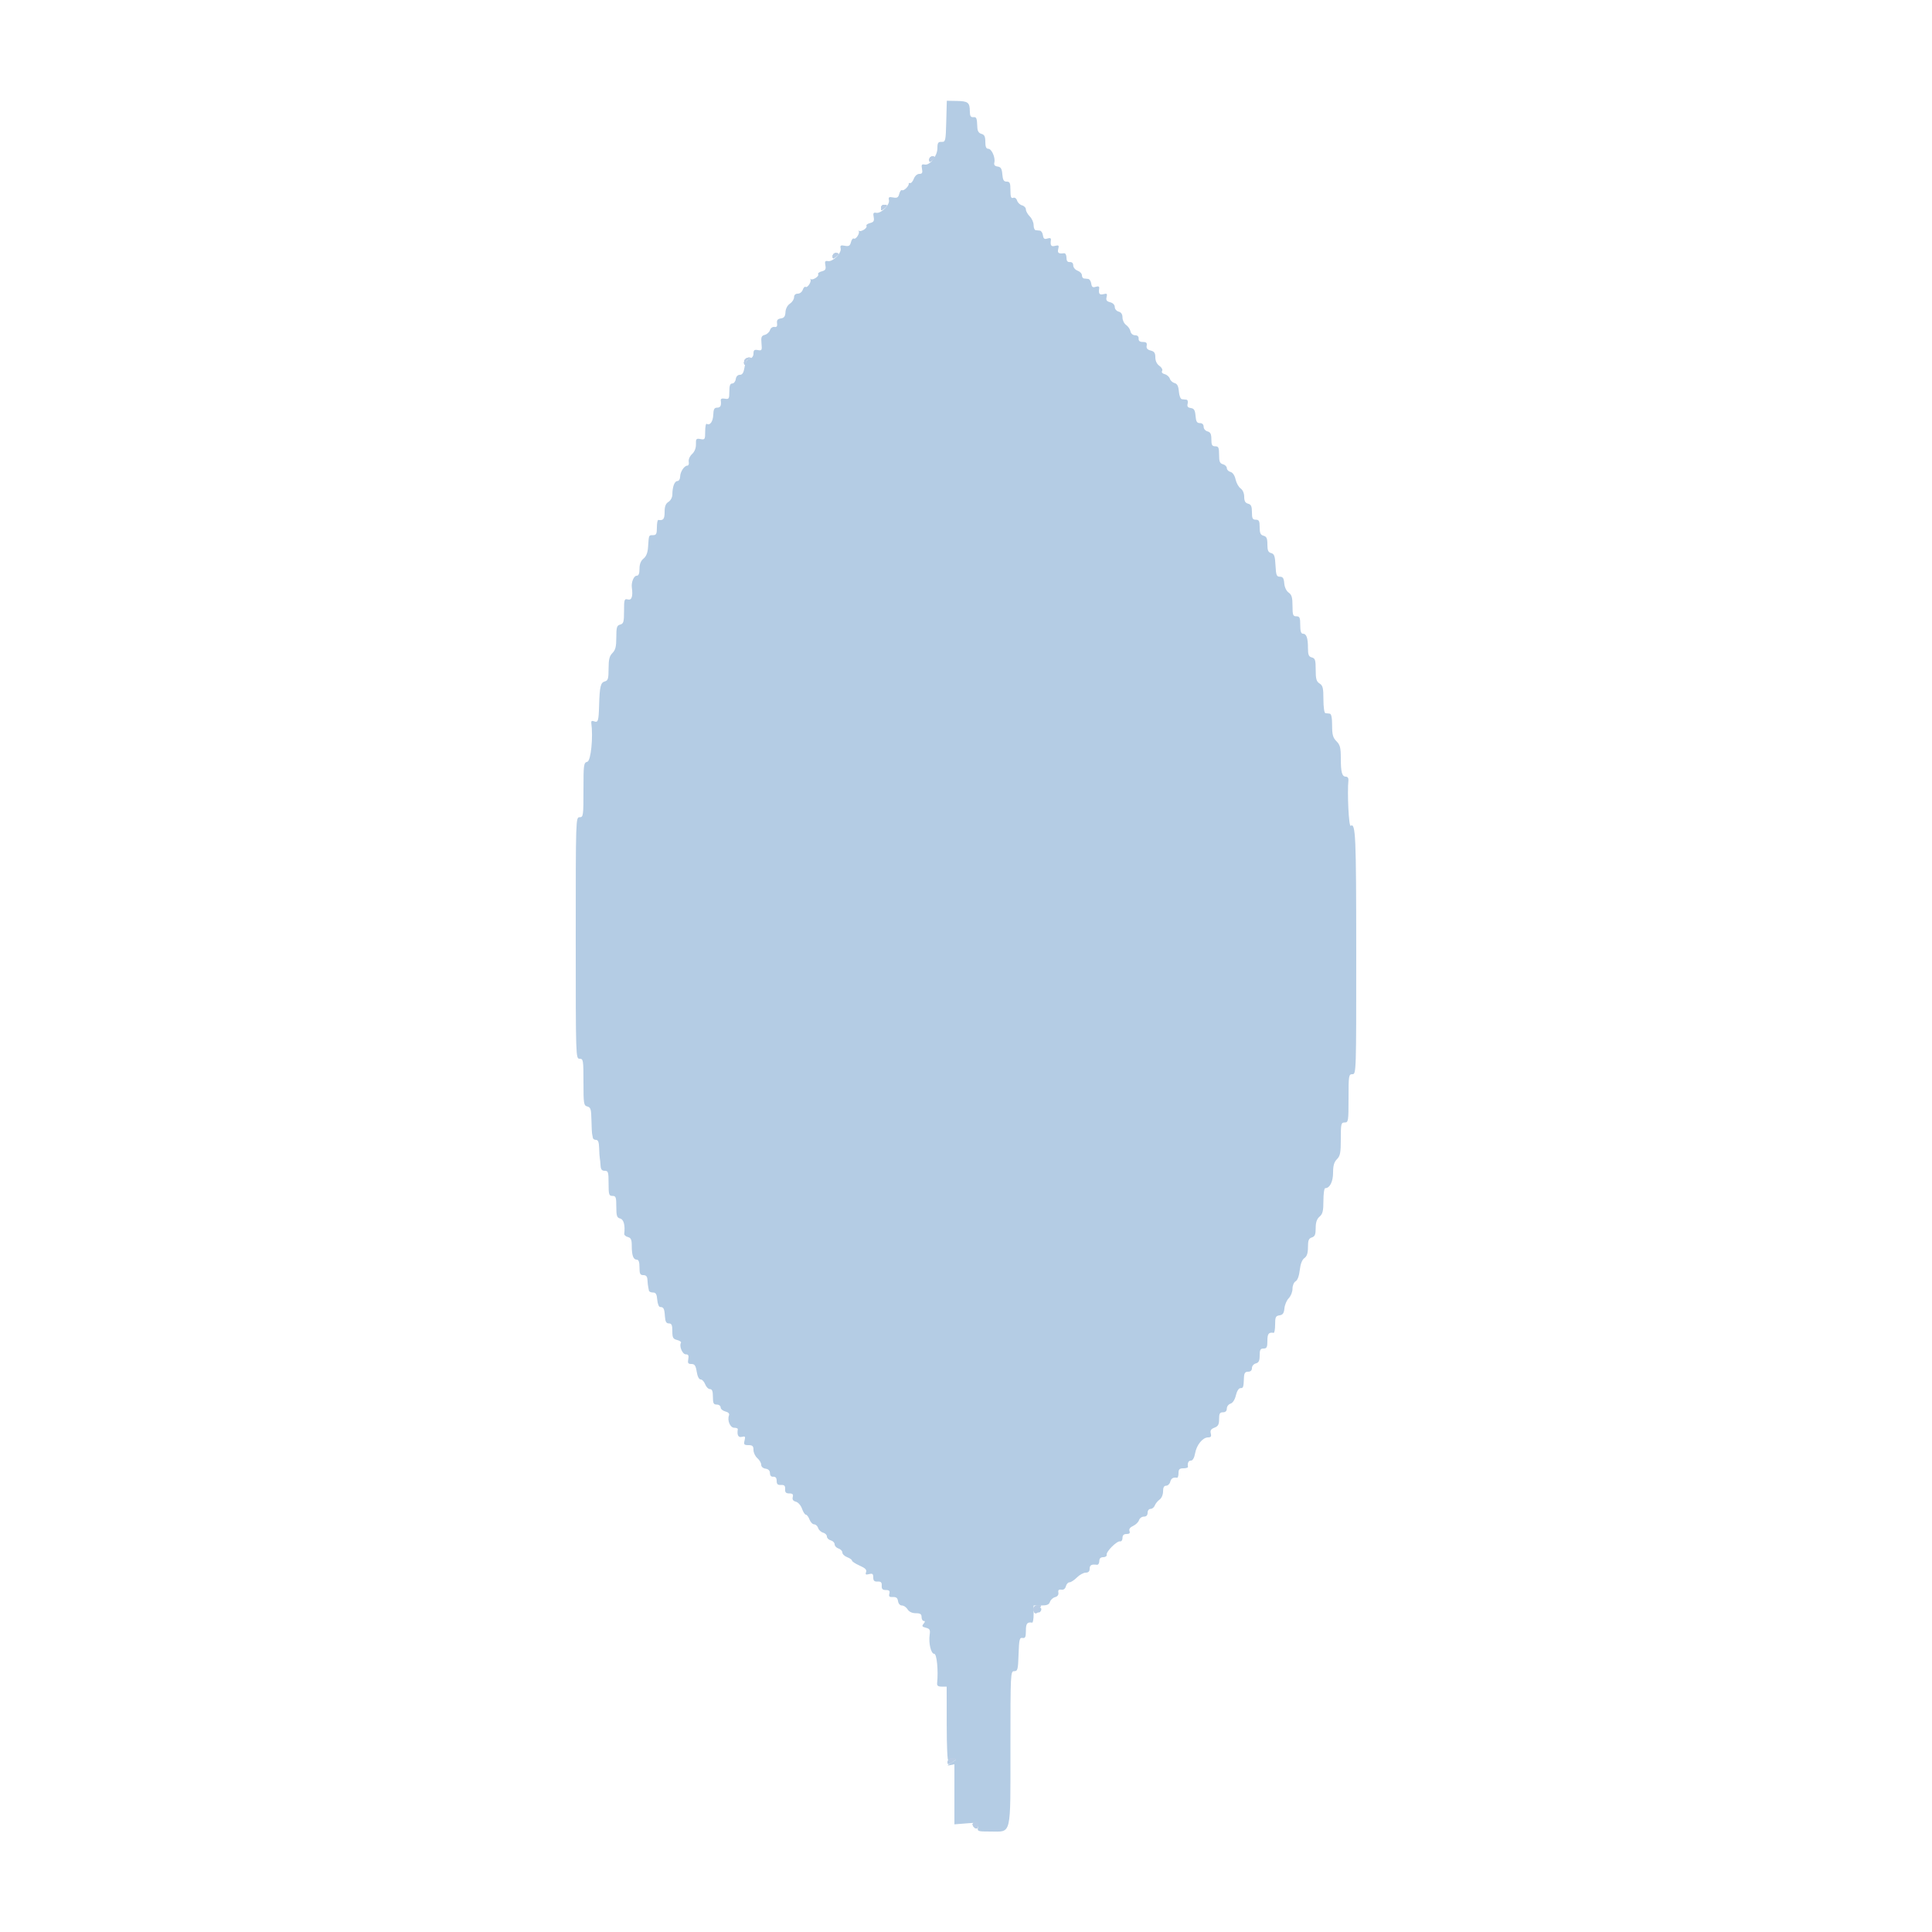
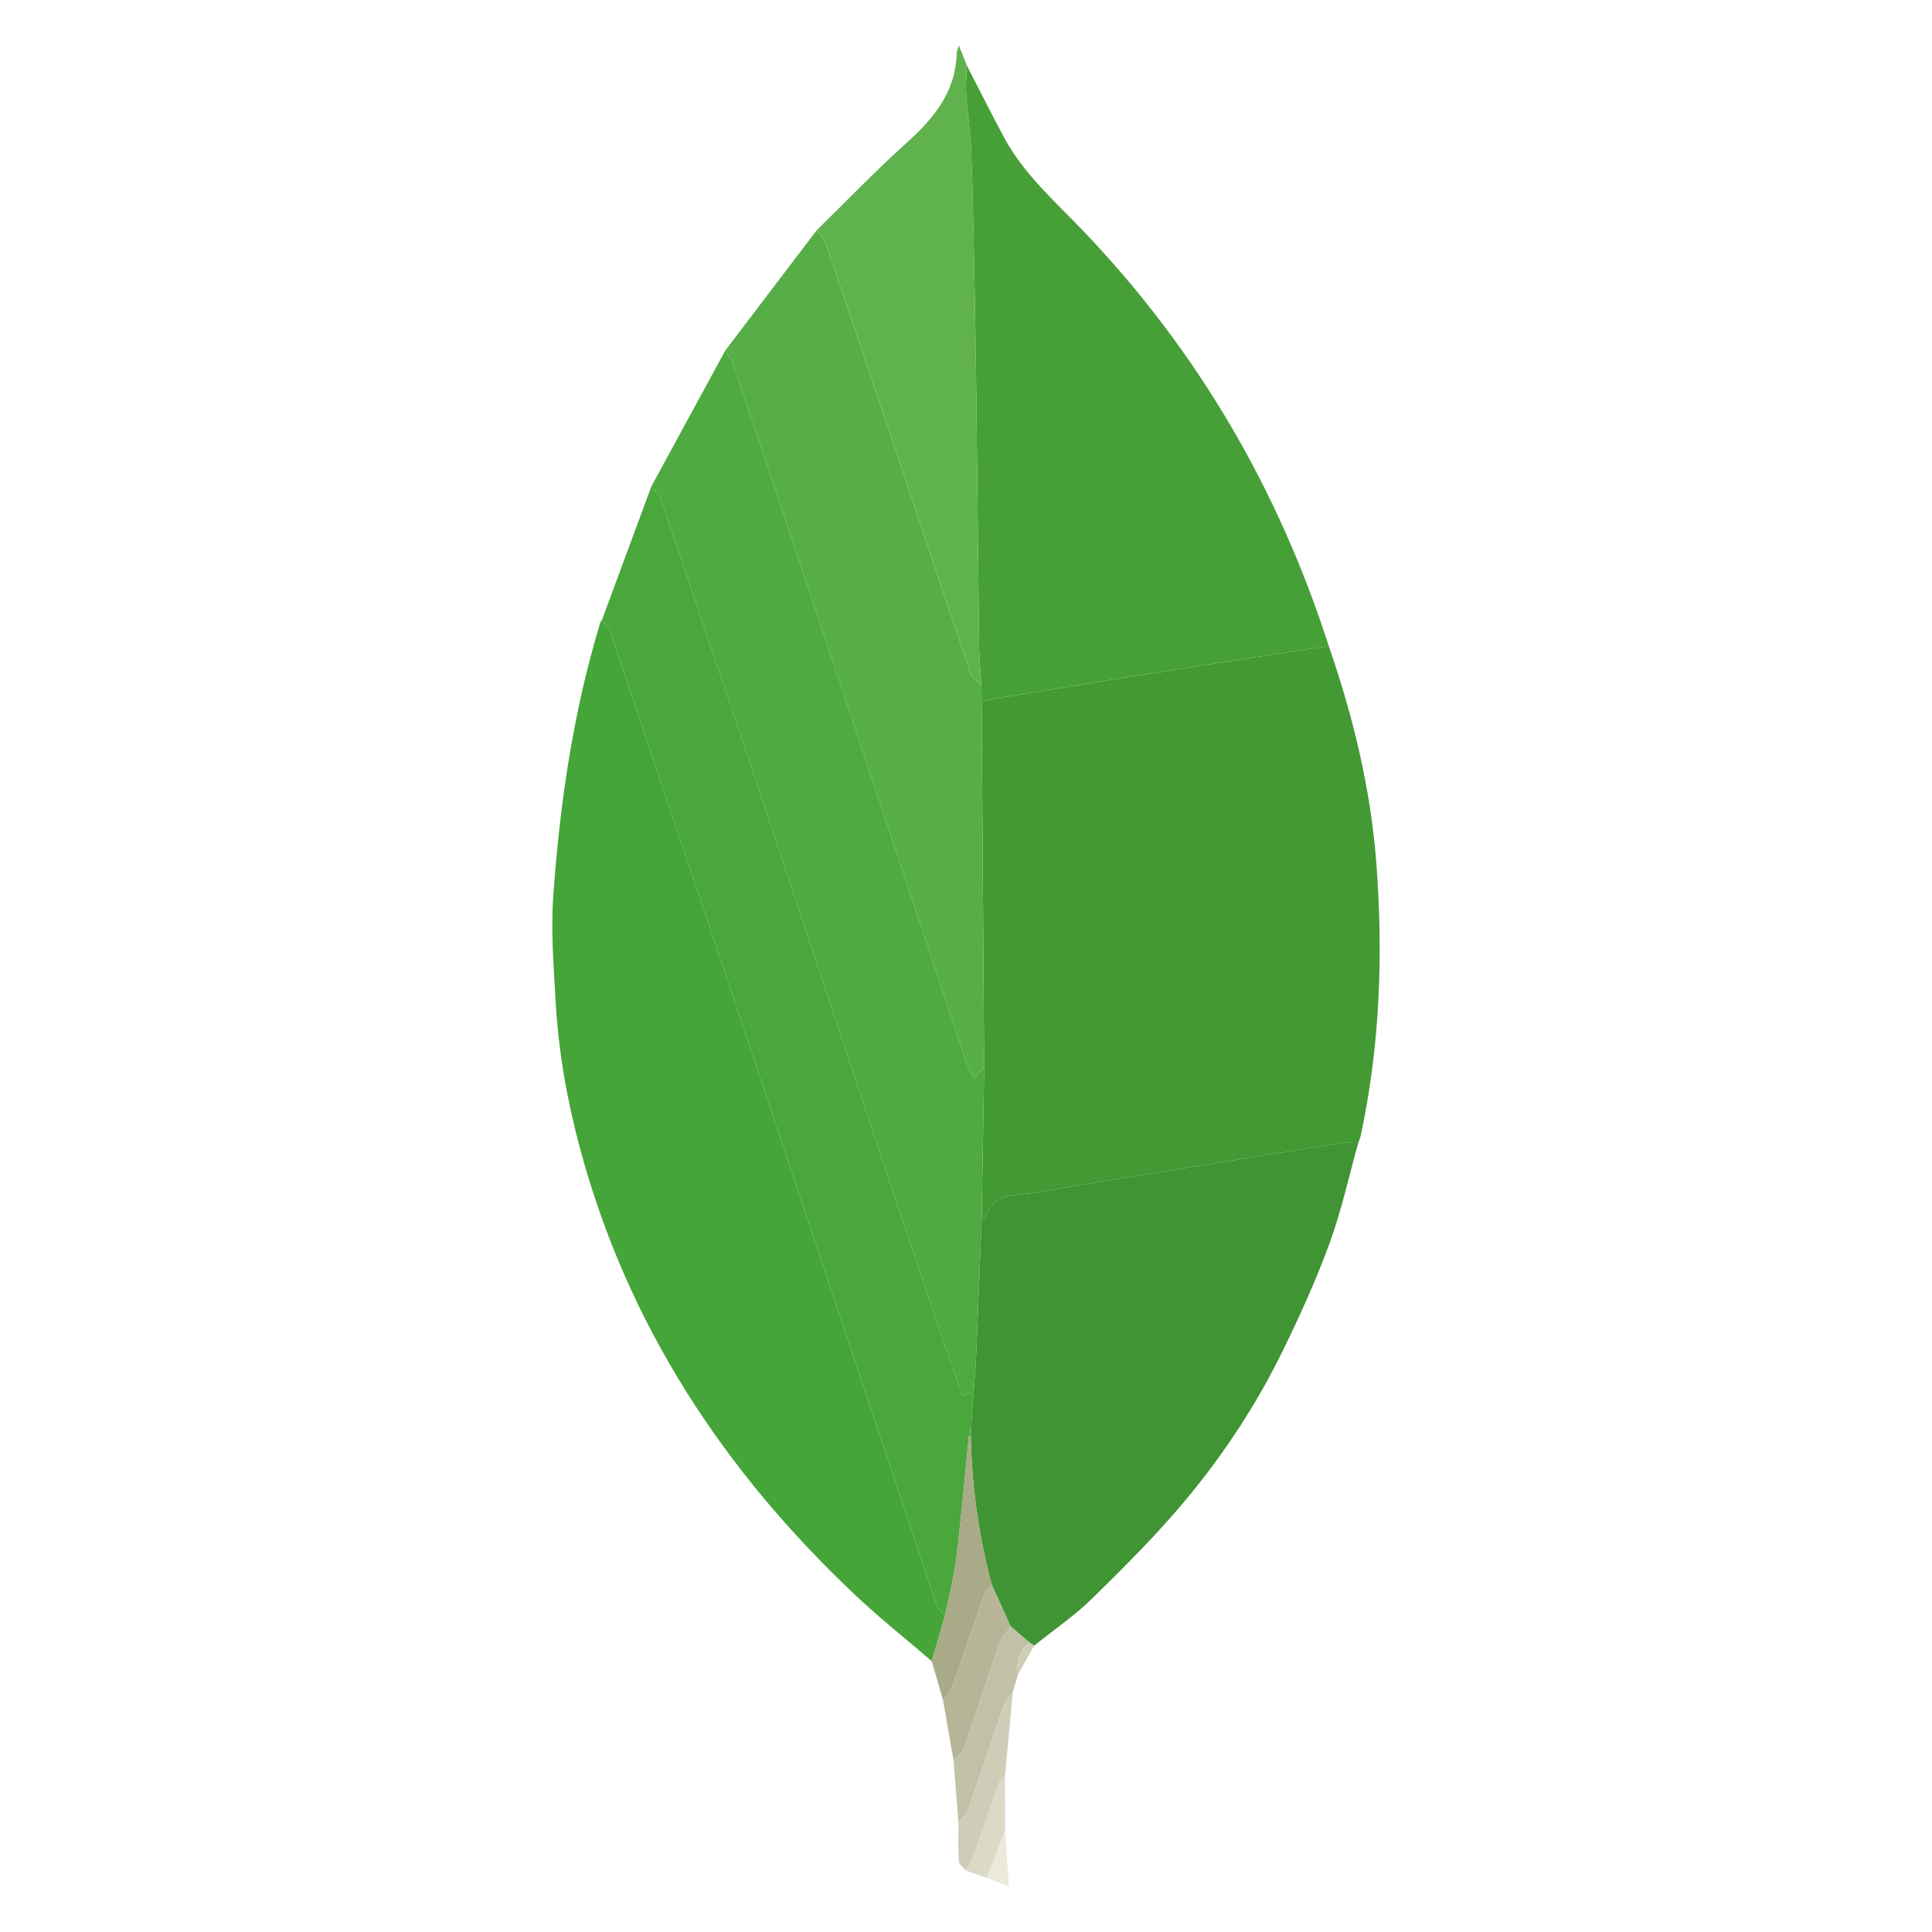
- <svg xmlns="http://www.w3.org/2000/svg" id="svg" version="1.1" width="400" height="400" viewBox="0, 0, 400,400">
-   <g id="svgg">
-     <path id="path0" d="M195.913 25.131 C 195.805 29.207,195.761 29.399,194.940 29.373 C 194.228 29.350,194.080 29.572,194.080 30.667 C 194.080 32.288,192.536 34.280,191.446 34.068 C 190.826 33.947,190.727 34.106,190.890 34.960 C 191.048 35.783,190.931 36.000,190.335 36.000 C 189.897 36.000,189.420 36.422,189.199 37.003 C 188.989 37.555,188.652 37.960,188.449 37.903 C 188.246 37.846,188.107 37.907,188.140 38.039 C 188.251 38.481,187.112 39.593,186.766 39.379 C 186.578 39.263,186.316 39.597,186.184 40.123 C 185.989 40.897,185.747 41.041,184.910 40.881 C 184.055 40.717,183.906 40.814,184.047 41.442 C 184.264 42.403,182.410 44.251,181.419 44.061 C 180.834 43.948,180.729 44.118,180.885 44.932 C 181.040 45.745,180.890 45.991,180.123 46.184 C 179.597 46.316,179.270 46.589,179.395 46.792 C 179.644 47.195,178.261 48.086,177.853 47.786 C 177.714 47.684,177.684 47.714,177.786 47.853 C 178.086 48.261,177.195 49.644,176.792 49.395 C 176.589 49.270,176.316 49.597,176.184 50.123 C 175.989 50.897,175.747 51.041,174.910 50.881 C 174.055 50.717,173.906 50.814,174.047 51.442 C 174.264 52.403,172.410 54.251,171.419 54.061 C 170.834 53.948,170.729 54.118,170.885 54.932 C 171.040 55.745,170.890 55.991,170.123 56.184 C 169.597 56.316,169.270 56.589,169.395 56.792 C 169.644 57.195,168.261 58.086,167.853 57.786 C 167.714 57.684,167.684 57.714,167.786 57.853 C 168.079 58.250,167.200 59.647,166.809 59.405 C 166.616 59.286,166.343 59.551,166.202 59.994 C 166.061 60.437,165.598 60.800,165.173 60.800 C 164.683 60.800,164.400 61.075,164.400 61.551 C 164.400 61.964,164.014 62.559,163.542 62.872 C 163.024 63.216,162.661 63.907,162.624 64.621 C 162.577 65.516,162.345 65.831,161.661 65.930 C 160.995 66.027,160.791 66.288,160.880 66.930 C 160.966 67.557,160.813 67.769,160.330 67.689 C 159.956 67.628,159.553 67.917,159.417 68.346 C 159.283 68.768,158.799 69.211,158.342 69.331 C 157.645 69.513,157.535 69.799,157.659 71.100 C 157.795 72.528,157.735 72.638,156.904 72.479 C 156.186 72.342,156.000 72.489,156.000 73.191 C 156.000 73.740,155.695 74.155,155.197 74.285 C 154.631 74.433,154.321 74.953,154.146 76.047 C 153.964 77.185,153.705 77.600,153.177 77.600 C 152.733 77.600,152.406 77.947,152.328 78.500 C 152.258 78.995,151.930 79.400,151.600 79.401 C 151.163 79.401,151.000 79.852,151.000 81.056 C 151.000 82.565,150.919 82.696,150.080 82.544 C 149.492 82.437,149.184 82.562,149.227 82.889 C 149.373 83.995,149.169 84.400,148.465 84.400 C 147.895 84.400,147.717 84.730,147.674 85.871 C 147.621 87.284,146.987 88.163,146.319 87.750 C 146.144 87.642,146.000 88.348,146.000 89.321 C 146.000 90.979,145.939 91.077,145.026 90.903 C 144.155 90.736,144.055 90.851,144.087 91.971 C 144.109 92.765,143.814 93.514,143.283 94.008 C 142.802 94.456,142.510 95.134,142.599 95.595 C 142.684 96.038,142.559 96.400,142.321 96.400 C 141.669 96.400,140.827 97.683,140.813 98.700 C 140.806 99.195,140.551 99.600,140.247 99.600 C 139.653 99.600,139.214 100.781,139.205 102.404 C 139.202 102.970,138.851 103.625,138.400 103.907 C 137.817 104.271,137.600 104.840,137.600 106.003 C 137.600 107.473,137.333 107.810,136.300 107.647 C 136.135 107.621,136.000 108.320,136.000 109.200 C 136.000 110.533,135.867 110.800,135.200 110.800 C 134.307 110.800,134.341 110.722,134.181 113.190 C 134.101 114.423,133.805 115.190,133.232 115.654 C 132.669 116.110,132.400 116.792,132.400 117.764 C 132.400 118.766,132.221 119.200,131.808 119.200 C 131.223 119.200,130.668 120.571,130.818 121.646 C 131.071 123.464,130.787 124.322,130.000 124.116 C 129.261 123.923,129.200 124.104,129.200 126.507 C 129.200 128.770,129.096 129.134,128.400 129.316 C 127.710 129.496,127.600 129.862,127.600 131.963 C 127.600 133.867,127.425 134.575,126.800 135.200 C 126.175 135.825,126.000 136.533,126.000 138.437 C 126.000 140.496,125.882 140.906,125.240 141.074 C 124.348 141.307,124.153 142.114,124.038 146.044 C 123.943 149.320,123.830 149.663,122.957 149.328 C 122.570 149.180,122.369 149.298,122.417 149.646 C 122.836 152.642,122.341 157.522,121.600 157.716 C 120.848 157.913,120.800 158.262,120.800 163.563 C 120.800 168.933,120.762 169.200,120.000 169.200 C 119.209 169.200,119.200 169.467,119.200 194.200 C 119.200 218.933,119.209 219.200,120.000 219.200 C 120.756 219.200,120.800 219.467,120.800 224.037 C 120.800 228.538,120.856 228.889,121.600 229.084 C 122.287 229.264,122.407 229.653,122.450 231.847 C 122.478 233.251,122.545 234.580,122.600 234.800 C 122.655 235.020,122.722 235.380,122.750 235.600 C 122.778 235.820,123.070 236.000,123.400 236.000 C 123.832 236.000,124.013 236.476,124.046 237.700 C 124.072 238.635,124.134 239.580,124.185 239.800 C 124.236 240.020,124.306 240.695,124.339 241.300 C 124.384 242.113,124.609 242.400,125.200 242.400 C 125.918 242.400,126.000 242.667,126.000 245.000 C 126.000 247.333,126.082 247.600,126.800 247.600 C 127.505 247.600,127.600 247.867,127.600 249.837 C 127.600 251.738,127.720 252.106,128.400 252.284 C 129.138 252.477,129.454 253.666,129.241 255.452 C 129.211 255.700,129.550 255.998,129.994 256.114 C 130.633 256.281,130.800 256.657,130.800 257.930 C 130.800 259.920,131.120 260.800,131.843 260.800 C 132.226 260.800,132.400 261.299,132.400 262.400 C 132.400 263.733,132.533 264.000,133.200 264.000 C 133.773 264.000,134.014 264.283,134.050 265.000 C 134.078 265.550,134.145 266.180,134.200 266.400 C 134.255 266.620,134.322 266.980,134.350 267.200 C 134.378 267.420,134.749 267.600,135.176 267.600 C 135.784 267.600,135.979 267.925,136.076 269.100 C 136.144 269.925,136.410 270.600,136.667 270.600 C 137.391 270.600,137.556 270.916,137.664 272.515 C 137.739 273.640,137.938 274.000,138.482 274.000 C 139.052 274.000,139.200 274.327,139.200 275.592 C 139.200 276.956,139.343 277.221,140.197 277.435 C 140.746 277.573,141.100 277.838,140.985 278.024 C 140.568 278.698,141.287 280.400,141.988 280.400 C 142.520 280.400,142.643 280.641,142.498 281.400 C 142.343 282.210,142.466 282.400,143.149 282.400 C 143.822 282.400,144.042 282.721,144.246 284.000 C 144.403 284.981,144.718 285.600,145.061 285.600 C 145.368 285.600,145.791 286.050,146.000 286.600 C 146.209 287.150,146.655 287.600,146.990 287.600 C 147.435 287.600,147.600 288.033,147.600 289.200 C 147.600 290.533,147.733 290.800,148.400 290.800 C 148.840 290.800,149.200 291.067,149.200 291.392 C 149.200 291.718,149.638 292.095,150.173 292.229 C 150.796 292.385,151.069 292.676,150.930 293.038 C 150.530 294.079,151.170 295.600,152.008 295.600 C 152.443 295.600,152.779 295.735,152.753 295.900 C 152.560 297.120,152.858 297.678,153.598 297.485 C 154.274 297.308,154.359 297.424,154.155 298.238 C 153.946 299.070,154.054 299.200,154.957 299.200 C 155.804 299.200,156.000 299.389,156.000 300.204 C 156.000 300.756,156.360 301.516,156.800 301.893 C 157.240 302.270,157.600 302.885,157.600 303.261 C 157.600 303.665,157.968 303.997,158.500 304.072 C 159.086 304.155,159.404 304.479,159.410 305.000 C 159.417 305.509,159.671 305.780,160.110 305.744 C 160.576 305.707,160.800 305.982,160.800 306.592 C 160.800 307.277,161.018 307.484,161.700 307.448 C 162.394 307.411,162.589 307.606,162.552 308.300 C 162.516 308.984,162.723 309.200,163.415 309.200 C 164.106 309.200,164.278 309.379,164.130 309.945 C 163.996 310.460,164.195 310.758,164.776 310.910 C 165.250 311.033,165.805 311.669,166.048 312.365 C 166.284 313.044,166.645 313.600,166.849 313.600 C 167.053 313.600,167.391 314.050,167.600 314.600 C 167.809 315.150,168.243 315.600,168.563 315.600 C 168.884 315.600,169.254 315.941,169.386 316.357 C 169.518 316.773,169.981 317.206,170.413 317.319 C 170.846 317.433,171.200 317.791,171.200 318.116 C 171.200 318.441,171.560 318.801,172.000 318.916 C 172.440 319.031,172.800 319.400,172.800 319.736 C 172.800 320.071,173.160 320.460,173.600 320.600 C 174.040 320.740,174.400 321.116,174.400 321.437 C 174.400 321.757,174.850 322.191,175.400 322.400 C 175.950 322.609,176.400 322.930,176.400 323.113 C 176.400 323.296,177.111 323.760,177.980 324.143 C 179.140 324.655,179.494 325.011,179.312 325.484 C 179.119 325.989,179.253 326.079,179.933 325.902 C 180.635 325.718,180.800 325.848,180.800 326.585 C 180.800 327.277,181.016 327.484,181.700 327.448 C 182.394 327.411,182.589 327.606,182.552 328.300 C 182.516 328.984,182.723 329.200,183.415 329.200 C 184.108 329.200,184.278 329.379,184.129 329.951 C 183.976 330.535,184.139 330.690,184.866 330.651 C 185.549 330.614,185.834 330.842,185.928 331.500 C 186.003 332.028,186.335 332.400,186.732 332.400 C 187.103 332.400,187.632 332.760,187.907 333.200 C 188.226 333.710,188.840 334.000,189.603 334.000 C 190.533 334.000,190.800 334.178,190.800 334.800 C 190.800 335.240,191.002 335.600,191.249 335.600 C 191.565 335.600,191.554 335.773,191.214 336.184 C 190.816 336.663,190.901 336.810,191.692 337.009 C 192.491 337.209,192.625 337.448,192.482 338.422 C 192.223 340.186,192.744 342.400,193.418 342.400 C 193.955 342.400,194.293 345.821,194.021 348.500 C 193.970 349.003,194.238 349.200,194.975 349.200 L 196.000 349.200 196.006 357.100 C 196.010 361.627,196.158 364.770,196.354 364.461 C 196.542 364.164,197.034 363.992,197.448 364.079 C 198.085 364.213,198.017 364.345,197.000 364.942 C 196.037 365.507,195.978 365.609,196.700 365.460 L 197.600 365.275 197.600 371.492 L 197.600 377.710 200.135 377.506 C 202.630 377.306,202.667 377.317,202.488 378.251 C 202.311 379.176,202.377 379.200,205.091 379.200 C 209.494 379.200,209.200 380.439,209.200 361.869 C 209.200 346.372,209.218 346.000,209.984 346.000 C 210.695 346.000,210.780 345.671,210.884 342.500 C 210.986 339.424,211.085 339.014,211.700 339.118 C 212.271 339.213,212.400 338.936,212.400 337.618 C 212.400 336.127,212.664 335.789,213.700 335.953 C 213.865 335.979,214.000 335.190,214.000 334.200 L 214.000 332.400 215.573 332.400 C 216.765 332.400,217.204 332.217,217.386 331.643 C 217.518 331.227,217.992 330.791,218.438 330.674 C 218.951 330.540,219.203 330.193,219.125 329.731 C 219.036 329.212,219.212 329.036,219.731 329.125 C 220.196 329.204,220.540 328.949,220.678 328.425 C 220.796 327.971,221.134 327.600,221.428 327.600 C 221.723 327.600,222.414 327.150,222.964 326.600 C 223.514 326.050,224.332 325.600,224.782 325.600 C 225.333 325.600,225.600 325.339,225.600 324.800 C 225.600 324.039,225.985 323.825,227.100 323.970 C 227.375 324.006,227.600 323.667,227.600 323.218 C 227.600 322.661,227.861 322.400,228.418 322.400 C 228.867 322.400,229.186 322.175,229.126 321.900 C 228.983 321.250,231.250 318.983,231.900 319.126 C 232.175 319.186,232.400 318.867,232.400 318.418 C 232.400 317.853,232.661 317.600,233.243 317.600 C 233.835 317.600,234.016 317.418,233.851 316.988 C 233.698 316.589,233.959 316.219,234.600 315.927 C 235.142 315.680,235.690 315.146,235.819 314.739 C 235.948 314.333,236.402 314.000,236.827 314.000 C 237.333 314.000,237.600 313.724,237.600 313.200 C 237.600 312.748,237.867 312.400,238.213 312.400 C 238.549 312.400,238.943 312.085,239.086 311.700 C 239.230 311.315,239.674 310.765,240.074 310.477 C 240.493 310.176,240.800 309.456,240.800 308.777 C 240.800 307.967,240.999 307.600,241.437 307.600 C 241.788 307.600,242.169 307.240,242.284 306.800 C 242.475 306.071,242.887 305.824,243.700 305.953 C 243.865 305.979,244.000 305.550,244.000 305.000 C 244.000 304.200,244.200 304.000,245.000 304.000 C 245.550 304.000,245.979 303.865,245.953 303.700 C 245.823 302.882,246.057 302.400,246.582 302.400 C 246.940 302.400,247.267 301.823,247.431 300.900 C 247.743 299.152,249.006 297.600,250.116 297.600 C 250.703 297.600,250.841 297.399,250.678 296.778 C 250.519 296.169,250.714 295.861,251.432 295.588 C 252.203 295.295,252.400 294.933,252.400 293.810 C 252.400 292.667,252.551 292.400,253.200 292.400 C 253.724 292.400,254.000 292.133,254.000 291.627 C 254.000 291.202,254.344 290.745,254.764 290.611 C 255.231 290.463,255.664 289.791,255.879 288.884 C 256.086 288.009,256.470 287.400,256.815 287.400 C 257.416 287.400,257.464 287.255,257.550 285.200 C 257.588 284.283,257.789 284.000,258.400 284.000 C 258.917 284.000,259.200 283.733,259.200 283.247 C 259.200 282.830,259.557 282.400,260.000 282.284 C 260.613 282.124,260.800 281.738,260.800 280.637 C 260.800 279.467,260.948 279.200,261.600 279.200 C 262.267 279.200,262.400 278.933,262.400 277.600 C 262.400 276.127,262.667 275.789,263.700 275.953 C 263.865 275.979,264.000 275.203,264.000 274.228 C 264.000 272.695,264.121 272.438,264.900 272.328 C 265.594 272.229,265.829 271.897,265.927 270.873 C 265.997 270.143,266.402 269.198,266.827 268.773 C 267.252 268.348,267.600 267.469,267.600 266.820 C 267.600 266.152,267.879 265.484,268.242 265.280 C 268.637 265.059,268.969 264.166,269.103 262.960 C 269.244 261.694,269.584 260.815,270.061 260.477 C 270.587 260.105,270.800 259.451,270.800 258.204 C 270.800 256.805,270.961 256.403,271.600 256.200 C 272.233 255.999,272.400 255.595,272.400 254.262 C 272.400 253.073,272.635 252.376,273.200 251.893 C 273.848 251.338,274.000 250.713,274.000 248.604 C 274.000 247.172,274.167 246.000,274.371 246.000 C 275.318 246.000,276.000 244.649,276.000 242.771 C 276.000 241.333,276.216 240.584,276.800 240.000 C 277.475 239.325,277.600 238.667,277.600 235.800 C 277.600 232.667,277.663 232.400,278.400 232.400 C 279.157 232.400,279.200 232.133,279.200 227.400 C 279.200 222.667,279.243 222.400,280.000 222.400 C 280.792 222.400,280.800 222.135,280.794 197.100 C 280.788 172.979,280.672 170.338,279.645 170.972 C 279.253 171.214,278.907 164.172,279.179 161.500 C 279.218 161.115,278.988 160.800,278.668 160.800 C 277.845 160.800,277.600 159.915,277.600 156.949 C 277.600 154.801,277.448 154.211,276.700 153.464 C 275.968 152.732,275.800 152.119,275.800 150.182 C 275.800 148.570,275.638 147.784,275.300 147.750 C 275.025 147.722,274.620 147.678,274.400 147.650 C 274.176 147.622,274.000 146.368,274.000 144.803 C 274.000 142.440,273.876 141.929,273.200 141.507 C 272.548 141.100,272.400 140.574,272.400 138.666 C 272.400 136.662,272.285 136.295,271.600 136.116 C 270.956 135.948,270.800 135.570,270.800 134.186 C 270.800 132.084,270.491 131.200,269.757 131.200 C 269.363 131.200,269.200 130.672,269.200 129.400 C 269.200 127.867,269.081 127.600,268.400 127.600 C 267.698 127.600,267.600 127.333,267.600 125.423 C 267.600 123.699,267.433 123.129,266.800 122.685 C 266.322 122.350,265.956 121.578,265.890 120.763 C 265.805 119.712,265.600 119.402,264.990 119.401 C 264.307 119.400,264.184 119.082,264.079 117.057 C 263.979 115.129,263.819 114.678,263.179 114.510 C 262.572 114.352,262.400 113.956,262.400 112.716 C 262.400 111.462,262.231 111.081,261.600 110.916 C 260.973 110.752,260.800 110.370,260.800 109.153 C 260.800 107.867,260.663 107.600,260.000 107.600 C 259.337 107.600,259.200 107.333,259.200 106.047 C 259.200 104.830,259.027 104.448,258.400 104.284 C 257.822 104.133,257.600 103.738,257.600 102.860 C 257.600 102.128,257.304 101.438,256.854 101.123 C 256.443 100.835,255.974 99.993,255.811 99.251 C 255.630 98.425,255.222 97.826,254.758 97.705 C 254.341 97.596,254.000 97.241,254.000 96.916 C 254.000 96.591,253.640 96.231,253.200 96.116 C 252.553 95.947,252.400 95.570,252.400 94.153 C 252.400 92.667,252.278 92.400,251.600 92.400 C 250.948 92.400,250.800 92.133,250.800 90.963 C 250.800 89.862,250.613 89.476,250.000 89.316 C 249.557 89.200,249.200 88.770,249.200 88.353 C 249.200 87.874,248.917 87.600,248.424 87.600 C 247.816 87.600,247.621 87.275,247.524 86.100 C 247.426 84.920,247.217 84.574,246.543 84.478 C 245.914 84.388,245.741 84.149,245.890 83.578 C 246.002 83.150,245.892 82.778,245.647 82.750 C 245.401 82.723,244.975 82.678,244.700 82.650 C 244.420 82.622,244.144 81.920,244.073 81.056 C 243.982 79.939,243.736 79.456,243.186 79.312 C 242.768 79.203,242.325 78.792,242.200 78.400 C 242.075 78.008,241.601 77.589,241.147 77.470 C 240.653 77.341,240.434 77.069,240.603 76.795 C 240.762 76.538,240.515 76.076,240.043 75.745 C 239.512 75.374,239.200 74.721,239.200 73.985 C 239.200 73.080,238.980 72.760,238.230 72.572 C 237.546 72.400,237.303 72.103,237.407 71.564 C 237.518 70.988,237.324 70.800,236.621 70.800 C 235.984 70.800,235.706 70.582,235.744 70.110 C 235.780 69.673,235.509 69.417,235.007 69.410 C 234.538 69.404,234.150 69.074,234.059 68.604 C 233.974 68.167,233.566 67.571,233.152 67.282 C 232.738 66.992,232.400 66.298,232.400 65.740 C 232.400 65.062,232.135 64.656,231.600 64.516 C 231.160 64.401,230.800 63.971,230.800 63.561 C 230.800 63.109,230.425 62.721,229.846 62.576 C 229.118 62.393,228.943 62.139,229.109 61.505 C 229.290 60.812,229.183 60.711,228.463 60.899 C 227.622 61.119,227.419 60.835,227.578 59.665 C 227.627 59.304,227.393 59.212,226.856 59.382 C 226.237 59.579,226.031 59.430,225.930 58.717 C 225.859 58.213,225.575 57.778,225.300 57.750 C 225.025 57.723,224.620 57.678,224.400 57.650 C 224.180 57.623,224.000 57.324,224.000 56.987 C 224.000 56.650,223.596 56.225,223.102 56.042 C 222.608 55.859,222.203 55.371,222.202 54.955 C 222.201 54.482,221.938 54.221,221.500 54.256 C 221.010 54.294,220.800 54.019,220.800 53.338 C 220.800 52.792,220.581 52.393,220.300 52.430 C 219.162 52.578,218.883 52.370,219.101 51.537 C 219.291 50.809,219.191 50.709,218.463 50.899 C 217.622 51.119,217.419 50.835,217.578 49.665 C 217.627 49.304,217.393 49.212,216.856 49.382 C 216.237 49.579,216.031 49.430,215.930 48.717 C 215.859 48.213,215.575 47.778,215.300 47.750 C 215.025 47.723,214.620 47.678,214.400 47.650 C 214.180 47.623,214.000 47.150,214.000 46.600 C 214.000 46.050,213.640 45.240,213.200 44.800 C 212.760 44.360,212.400 43.713,212.400 43.363 C 212.400 43.012,212.046 42.633,211.613 42.519 C 211.181 42.406,210.714 41.960,210.577 41.528 C 210.430 41.063,210.097 40.831,209.764 40.959 C 209.331 41.125,209.200 40.761,209.200 39.387 C 209.200 37.885,209.076 37.600,208.424 37.600 C 207.816 37.600,207.621 37.275,207.524 36.100 C 207.426 34.920,207.217 34.574,206.543 34.478 C 205.956 34.394,205.743 34.139,205.867 33.666 C 206.131 32.656,205.317 30.800,204.610 30.800 C 204.177 30.800,204.000 30.384,204.000 29.363 C 204.000 28.262,203.813 27.876,203.200 27.716 C 202.673 27.578,202.384 27.147,202.354 26.453 C 202.263 24.386,202.191 24.201,201.500 24.256 C 200.971 24.298,200.799 24.004,200.794 23.056 C 200.785 21.225,200.430 20.940,198.113 20.899 L 196.026 20.862 195.913 25.131 M214.617 333.172 C 214.344 333.614,214.975 334.092,215.344 333.722 C 215.725 333.342,215.654 332.800,215.224 332.800 C 215.017 332.800,214.744 332.968,214.617 333.172 " stroke="none" fill="#b4cce4" fill-rule="evenodd" />
-     <path id="path1" d="M192.400 33.049 C 192.400 33.580,192.509 33.608,193.000 33.200 C 193.330 32.926,193.600 32.634,193.600 32.551 C 193.600 32.468,193.330 32.400,193.000 32.400 C 192.670 32.400,192.400 32.692,192.400 33.049 M182.400 43.049 C 182.400 43.580,182.509 43.608,183.000 43.200 C 183.330 42.926,183.600 42.634,183.600 42.551 C 183.600 42.468,183.330 42.400,183.000 42.400 C 182.670 42.400,182.400 42.692,182.400 43.049 M172.400 53.049 C 172.400 53.580,172.509 53.608,173.000 53.200 C 173.330 52.926,173.600 52.634,173.600 52.551 C 173.600 52.468,173.330 52.400,173.000 52.400 C 172.670 52.400,172.400 52.692,172.400 53.049 M154.138 74.617 C 154.008 74.957,154.013 75.347,154.151 75.484 C 154.288 75.621,154.400 75.447,154.400 75.096 C 154.400 74.745,154.715 74.376,155.100 74.276 C 155.756 74.104,155.755 74.090,155.087 74.046 C 154.696 74.021,154.268 74.278,154.138 74.617 M214.000 333.200 C 214.000 334.077,214.587 334.268,215.038 333.538 C 215.226 333.235,215.131 333.176,214.762 333.368 C 214.453 333.528,214.549 333.376,214.976 333.030 C 215.738 332.412,215.736 332.400,214.876 332.400 C 214.267 332.400,214.000 332.643,214.000 333.200 M196.255 364.600 C 195.963 365.361,196.427 365.366,197.424 364.613 C 198.184 364.037,198.183 364.025,197.343 364.013 C 196.871 364.006,196.382 364.270,196.255 364.600 M201.428 377.555 C 201.307 377.750,201.455 378.114,201.756 378.363 C 202.183 378.718,202.348 378.640,202.514 378.008 C 202.727 377.191,201.873 376.834,201.428 377.555 " stroke="none" fill="#b8cce4" fill-rule="evenodd" />
-     <path id="path2" d="M192.400 33.049 C 192.400 33.580,192.509 33.608,193.000 33.200 C 193.330 32.926,193.600 32.634,193.600 32.551 C 193.600 32.468,193.330 32.400,193.000 32.400 C 192.670 32.400,192.400 32.692,192.400 33.049 M182.400 43.049 C 182.400 43.580,182.509 43.608,183.000 43.200 C 183.330 42.926,183.600 42.634,183.600 42.551 C 183.600 42.468,183.330 42.400,183.000 42.400 C 182.670 42.400,182.400 42.692,182.400 43.049 M172.400 53.049 C 172.400 53.580,172.509 53.608,173.000 53.200 C 173.330 52.926,173.600 52.634,173.600 52.551 C 173.600 52.468,173.330 52.400,173.000 52.400 C 172.670 52.400,172.400 52.692,172.400 53.049 M154.138 74.617 C 154.008 74.957,154.013 75.347,154.151 75.484 C 154.288 75.621,154.400 75.447,154.400 75.096 C 154.400 74.745,154.715 74.376,155.100 74.276 C 155.756 74.104,155.755 74.090,155.087 74.046 C 154.696 74.021,154.268 74.278,154.138 74.617 M214.000 333.200 C 214.000 334.077,214.587 334.268,215.038 333.538 C 215.226 333.235,215.131 333.176,214.762 333.368 C 214.453 333.528,214.549 333.376,214.976 333.030 C 215.738 332.412,215.736 332.400,214.876 332.400 C 214.267 332.400,214.000 332.643,214.000 333.200 M196.255 364.600 C 195.963 365.361,196.427 365.366,197.424 364.613 C 198.184 364.037,198.183 364.025,197.343 364.013 C 196.871 364.006,196.382 364.270,196.255 364.600 M201.428 377.555 C 201.307 377.750,201.455 378.114,201.756 378.363 C 202.183 378.718,202.348 378.640,202.514 378.008 C 202.727 377.191,201.873 376.834,201.428 377.555 " stroke="none" fill="#b8cce4" fill-rule="evenodd" />
-     <path id="path3" d="M192.400 33.049 C 192.400 33.580,192.509 33.608,193.000 33.200 C 193.330 32.926,193.600 32.634,193.600 32.551 C 193.600 32.468,193.330 32.400,193.000 32.400 C 192.670 32.400,192.400 32.692,192.400 33.049 M182.400 43.049 C 182.400 43.580,182.509 43.608,183.000 43.200 C 183.330 42.926,183.600 42.634,183.600 42.551 C 183.600 42.468,183.330 42.400,183.000 42.400 C 182.670 42.400,182.400 42.692,182.400 43.049 M172.400 53.049 C 172.400 53.580,172.509 53.608,173.000 53.200 C 173.330 52.926,173.600 52.634,173.600 52.551 C 173.600 52.468,173.330 52.400,173.000 52.400 C 172.670 52.400,172.400 52.692,172.400 53.049 M154.138 74.617 C 154.008 74.957,154.013 75.347,154.151 75.484 C 154.288 75.621,154.400 75.447,154.400 75.096 C 154.400 74.745,154.715 74.376,155.100 74.276 C 155.756 74.104,155.755 74.090,155.087 74.046 C 154.696 74.021,154.268 74.278,154.138 74.617 M214.000 333.200 C 214.000 334.077,214.587 334.268,215.038 333.538 C 215.226 333.235,215.131 333.176,214.762 333.368 C 214.453 333.528,214.549 333.376,214.976 333.030 C 215.738 332.412,215.736 332.400,214.876 332.400 C 214.267 332.400,214.000 332.643,214.000 333.200 M196.255 364.600 C 195.963 365.361,196.427 365.366,197.424 364.613 C 198.184 364.037,198.183 364.025,197.343 364.013 C 196.871 364.006,196.382 364.270,196.255 364.600 M201.428 377.555 C 201.307 377.750,201.455 378.114,201.756 378.363 C 202.183 378.718,202.348 378.640,202.514 378.008 C 202.727 377.191,201.873 376.834,201.428 377.555 " stroke="none" fill="#b8cce4" fill-rule="evenodd" />
-     <path id="path4" d="M192.400 33.049 C 192.400 33.580,192.509 33.608,193.000 33.200 C 193.330 32.926,193.600 32.634,193.600 32.551 C 193.600 32.468,193.330 32.400,193.000 32.400 C 192.670 32.400,192.400 32.692,192.400 33.049 M182.400 43.049 C 182.400 43.580,182.509 43.608,183.000 43.200 C 183.330 42.926,183.600 42.634,183.600 42.551 C 183.600 42.468,183.330 42.400,183.000 42.400 C 182.670 42.400,182.400 42.692,182.400 43.049 M172.400 53.049 C 172.400 53.580,172.509 53.608,173.000 53.200 C 173.330 52.926,173.600 52.634,173.600 52.551 C 173.600 52.468,173.330 52.400,173.000 52.400 C 172.670 52.400,172.400 52.692,172.400 53.049 M154.138 74.617 C 154.008 74.957,154.013 75.347,154.151 75.484 C 154.288 75.621,154.400 75.447,154.400 75.096 C 154.400 74.745,154.715 74.376,155.100 74.276 C 155.756 74.104,155.755 74.090,155.087 74.046 C 154.696 74.021,154.268 74.278,154.138 74.617 M214.000 333.200 C 214.000 334.077,214.587 334.268,215.038 333.538 C 215.226 333.235,215.131 333.176,214.762 333.368 C 214.453 333.528,214.549 333.376,214.976 333.030 C 215.738 332.412,215.736 332.400,214.876 332.400 C 214.267 332.400,214.000 332.643,214.000 333.200 M196.255 364.600 C 195.963 365.361,196.427 365.366,197.424 364.613 C 198.184 364.037,198.183 364.025,197.343 364.013 C 196.871 364.006,196.382 364.270,196.255 364.600 M201.428 377.555 C 201.307 377.750,201.455 378.114,201.756 378.363 C 202.183 378.718,202.348 378.640,202.514 378.008 C 202.727 377.191,201.873 376.834,201.428 377.555 " stroke="none" fill="#b8cce4" fill-rule="evenodd" />
-   </g>
+ <svg xmlns="http://www.w3.org/2000/svg" viewBox="0 0 128 128">
+   <path fill-rule="evenodd" clip-rule="evenodd" fill="#439934" d="M88.038 42.812c1.605 4.643 2.761 9.383 3.141 14.296.472 6.095.256 12.147-1.029 18.142-.035.165-.109.32-.164.48-.403.001-.814-.049-1.208.012-3.329.523-6.655 1.065-9.981 1.604-3.438.557-6.881 1.092-10.313 1.687-1.216.21-2.721-.041-3.212 1.641-.014.046-.154.054-.235.08l.166-10.051c-.057-8.084-.113-16.168-.169-24.252l1.602-.275c2.62-.429 5.24-.864 7.862-1.281 3.129-.497 6.261-.98 9.392-1.465 1.381-.215 2.764-.412 4.148-.618z" />
+   <path fill-rule="evenodd" clip-rule="evenodd" fill="#45A538" d="M61.729 110.054c-1.69-1.453-3.439-2.842-5.059-4.37-8.717-8.222-15.093-17.899-18.233-29.566-.865-3.211-1.442-6.474-1.627-9.792-.13-2.322-.318-4.665-.154-6.975.437-6.144 1.325-12.229 3.127-18.147l.099-.138c.175.233.427.439.516.702 1.759 5.18 3.505 10.364 5.242 15.551 5.458 16.3 10.909 32.604 16.376 48.9.107.318.384.579.583.866l-.87 2.969z" />
+   <path fill-rule="evenodd" clip-rule="evenodd" fill="#46A037" d="M88.038 42.812c-1.384.206-2.768.403-4.149.616-3.131.485-6.263.968-9.392 1.465-2.622.417-5.242.852-7.862 1.281l-1.602.275-.012-1.045c-.053-.859-.144-1.717-.154-2.576-.069-5.478-.112-10.956-.18-16.434-.042-3.429-.105-6.857-.175-10.285-.043-2.13-.089-4.261-.185-6.388-.052-1.143-.236-2.28-.311-3.423-.042-.657.016-1.319.029-1.979.817 1.583 1.616 3.178 2.456 4.749 1.327 2.484 3.441 4.314 5.344 6.311 7.523 7.892 12.864 17.068 16.193 27.433z" />
+   <path fill-rule="evenodd" clip-rule="evenodd" fill="#409433" d="M65.036 80.753c.081-.026.222-.034.235-.08.491-1.682 1.996-1.431 3.212-1.641 3.432-.594 6.875-1.13 10.313-1.687 3.326-.539 6.652-1.081 9.981-1.604.394-.062.805-.011 1.208-.012-.622 2.22-1.112 4.488-1.901 6.647-.896 2.449-1.98 4.839-3.131 7.182-1.72 3.503-3.863 6.77-6.353 9.763-1.919 2.308-4.058 4.441-6.202 6.548-1.185 1.165-2.582 2.114-3.882 3.161l-.337-.23-1.214-1.038-1.256-2.753c-.865-3.223-1.319-6.504-1.394-9.838l.023-.561.171-2.426c.057-.828.133-1.655.168-2.485.129-2.982.241-5.964.359-8.946z" />
+   <path fill-rule="evenodd" clip-rule="evenodd" fill="#4FAA41" d="M65.036 80.753c-.118 2.982-.23 5.964-.357 8.947-.035.83-.111 1.657-.168 2.485l-.765.289c-1.699-5.002-3.399-9.951-5.062-14.913-2.75-8.209-5.467-16.431-8.213-24.642-2.217-6.628-4.452-13.249-6.7-19.867-.105-.31-.407-.552-.617-.826l4.896-9.002c.168.292.39.565.496.879 2.265 6.703 4.526 13.407 6.768 20.118 2.916 8.73 5.814 17.467 8.728 26.198.116.349.308.671.491 1.062l.67-.78c-.056 3.351-.112 6.701-.167 10.052z" />
+   <path fill-rule="evenodd" clip-rule="evenodd" fill="#4AA73C" d="M43.155 32.227c.21.274.511.516.617.826 2.248 6.618 4.483 13.239 6.7 19.867 2.746 8.211 5.463 16.433 8.213 24.642 1.662 4.961 3.362 9.911 5.062 14.913l.765-.289-.171 2.426-.155.559c-.266 2.656-.49 5.318-.814 7.968-.163 1.328-.509 2.632-.772 3.947-.198-.287-.476-.548-.583-.866-5.467-16.297-10.918-32.6-16.376-48.9-1.737-5.187-3.483-10.371-5.242-15.551-.089-.263-.34-.469-.516-.702 1.09-2.947 2.181-5.894 3.272-8.84z" />
+   <path fill-rule="evenodd" clip-rule="evenodd" fill="#57AE47" d="M65.202 70.702l-.67.78c-.183-.391-.375-.714-.491-1.062-2.913-8.731-5.812-17.468-8.728-26.198-2.242-6.711-4.503-13.415-6.768-20.118-.105-.314-.327-.588-.496-.879l6.055-7.965c.191.255.463.482.562.769 1.681 4.921 3.347 9.848 5.003 14.778 1.547 4.604 3.071 9.215 4.636 13.813.105.308.47.526.714.786l.012 1.045c.058 8.082.115 16.167.171 24.251z" />
+   <path fill-rule="evenodd" clip-rule="evenodd" fill="#60B24F" d="M65.021 45.404c-.244-.26-.609-.478-.714-.786-1.565-4.598-3.089-9.209-4.636-13.813-1.656-4.93-3.322-9.856-5.003-14.778-.099-.287-.371-.514-.562-.769 1.969-1.928 3.877-3.925 5.925-5.764 1.821-1.634 3.285-3.386 3.352-5.968.003-.107.059-.214.145-.514l.519 1.306c-.013.661-.072 1.322-.029 1.979.075 1.143.259 2.28.311 3.423.096 2.127.142 4.258.185 6.388.069 3.428.132 6.856.175 10.285.067 5.478.111 10.956.18 16.434.008.861.098 1.718.152 2.577z" />
+   <path fill-rule="evenodd" clip-rule="evenodd" fill="#A9AA88" d="M62.598 107.085c.263-1.315.609-2.62.772-3.947.325-2.649.548-5.312.814-7.968l.066-.01.066.011c.075 3.334.529 6.615 1.394 9.838-.176.232-.425.439-.518.701-.727 2.05-1.412 4.116-2.143 6.166-.1.28-.378.498-.574.744l-.747-2.566.87-2.969z" />
+   <path fill-rule="evenodd" clip-rule="evenodd" fill="#B6B598" d="M62.476 112.621c.196-.246.475-.464.574-.744.731-2.05 1.417-4.115 2.143-6.166.093-.262.341-.469.518-.701l1.255 2.754c-.248.352-.59.669-.728 1.061l-2.404 7.059c-.099.283-.437.483-.663.722l-.695-3.985z" />
+   <path fill-rule="evenodd" clip-rule="evenodd" fill="#C2C1A7" d="M63.171 116.605c.227-.238.564-.439.663-.722l2.404-7.059c.137-.391.48-.709.728-1.061l1.215 1.037c-.587.58-.913 1.25-.717 2.097l-.369 1.208c-.168.207-.411.387-.494.624-.839 2.403-1.64 4.819-2.485 7.222-.107.305-.404.544-.614.812-.109-1.387-.22-2.771-.331-4.158z" />
+   <path fill-rule="evenodd" clip-rule="evenodd" fill="#CECDB7" d="M63.503 120.763c.209-.269.506-.508.614-.812.845-2.402 1.646-4.818 2.485-7.222.083-.236.325-.417.494-.624l-.509 5.545c-.136.157-.333.294-.398.477-.575 1.614-1.117 3.24-1.694 4.854-.119.333-.347.627-.525.938-.158-.207-.441-.407-.454-.623-.051-.841-.016-1.688-.013-2.533z" />
+   <path fill-rule="evenodd" clip-rule="evenodd" fill="#DBDAC7" d="M63.969 123.919c.178-.312.406-.606.525-.938.578-1.613 1.119-3.239 1.694-4.854.065-.183.263-.319.398-.477l.012 3.64-1.218 3.124-1.411-.495z" />
+   <path fill-rule="evenodd" clip-rule="evenodd" fill="#EBE9DC" d="M65.38 124.415l1.218-3.124.251 3.696-1.469-.572z" />
+   <path fill-rule="evenodd" clip-rule="evenodd" fill="#CECDB7" d="M67.464 110.898c-.196-.847.129-1.518.717-2.097l.337.23-1.054 1.867z" />
+   <path fill-rule="evenodd" clip-rule="evenodd" fill="#4FAA41" d="M64.316 95.172l-.066-.011-.066.01.155-.559-.023.56z" />
</svg>
